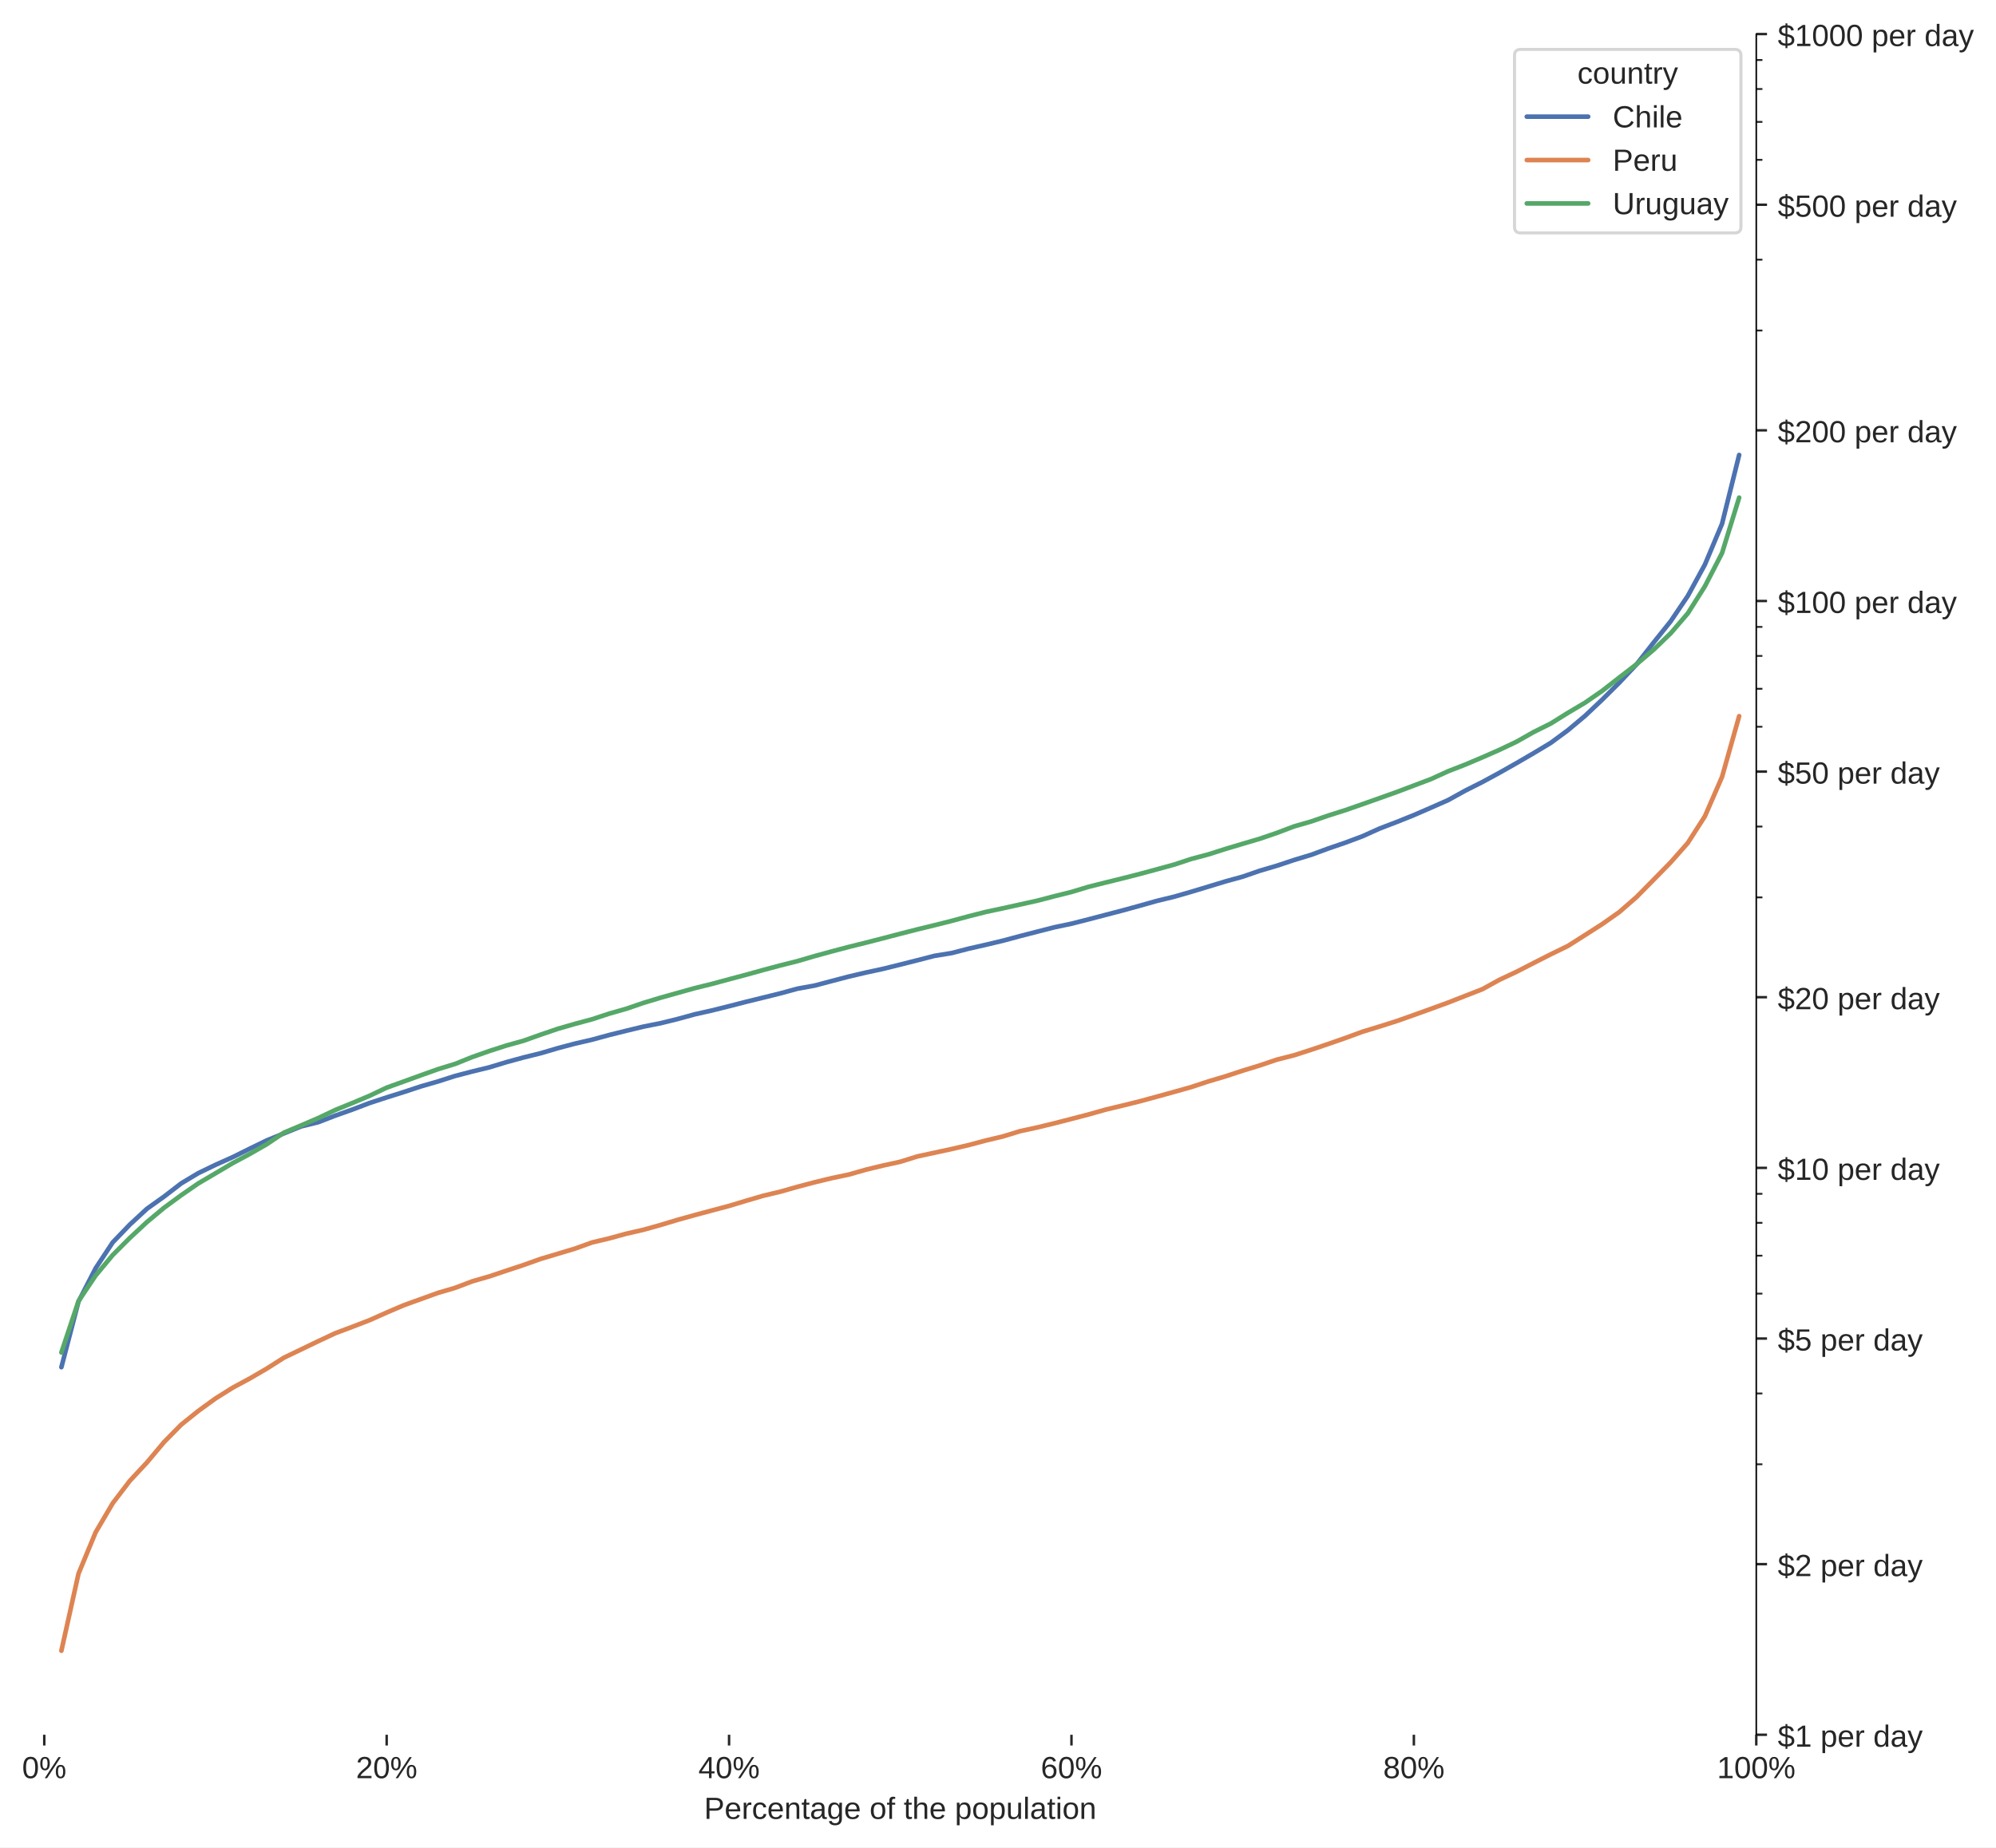
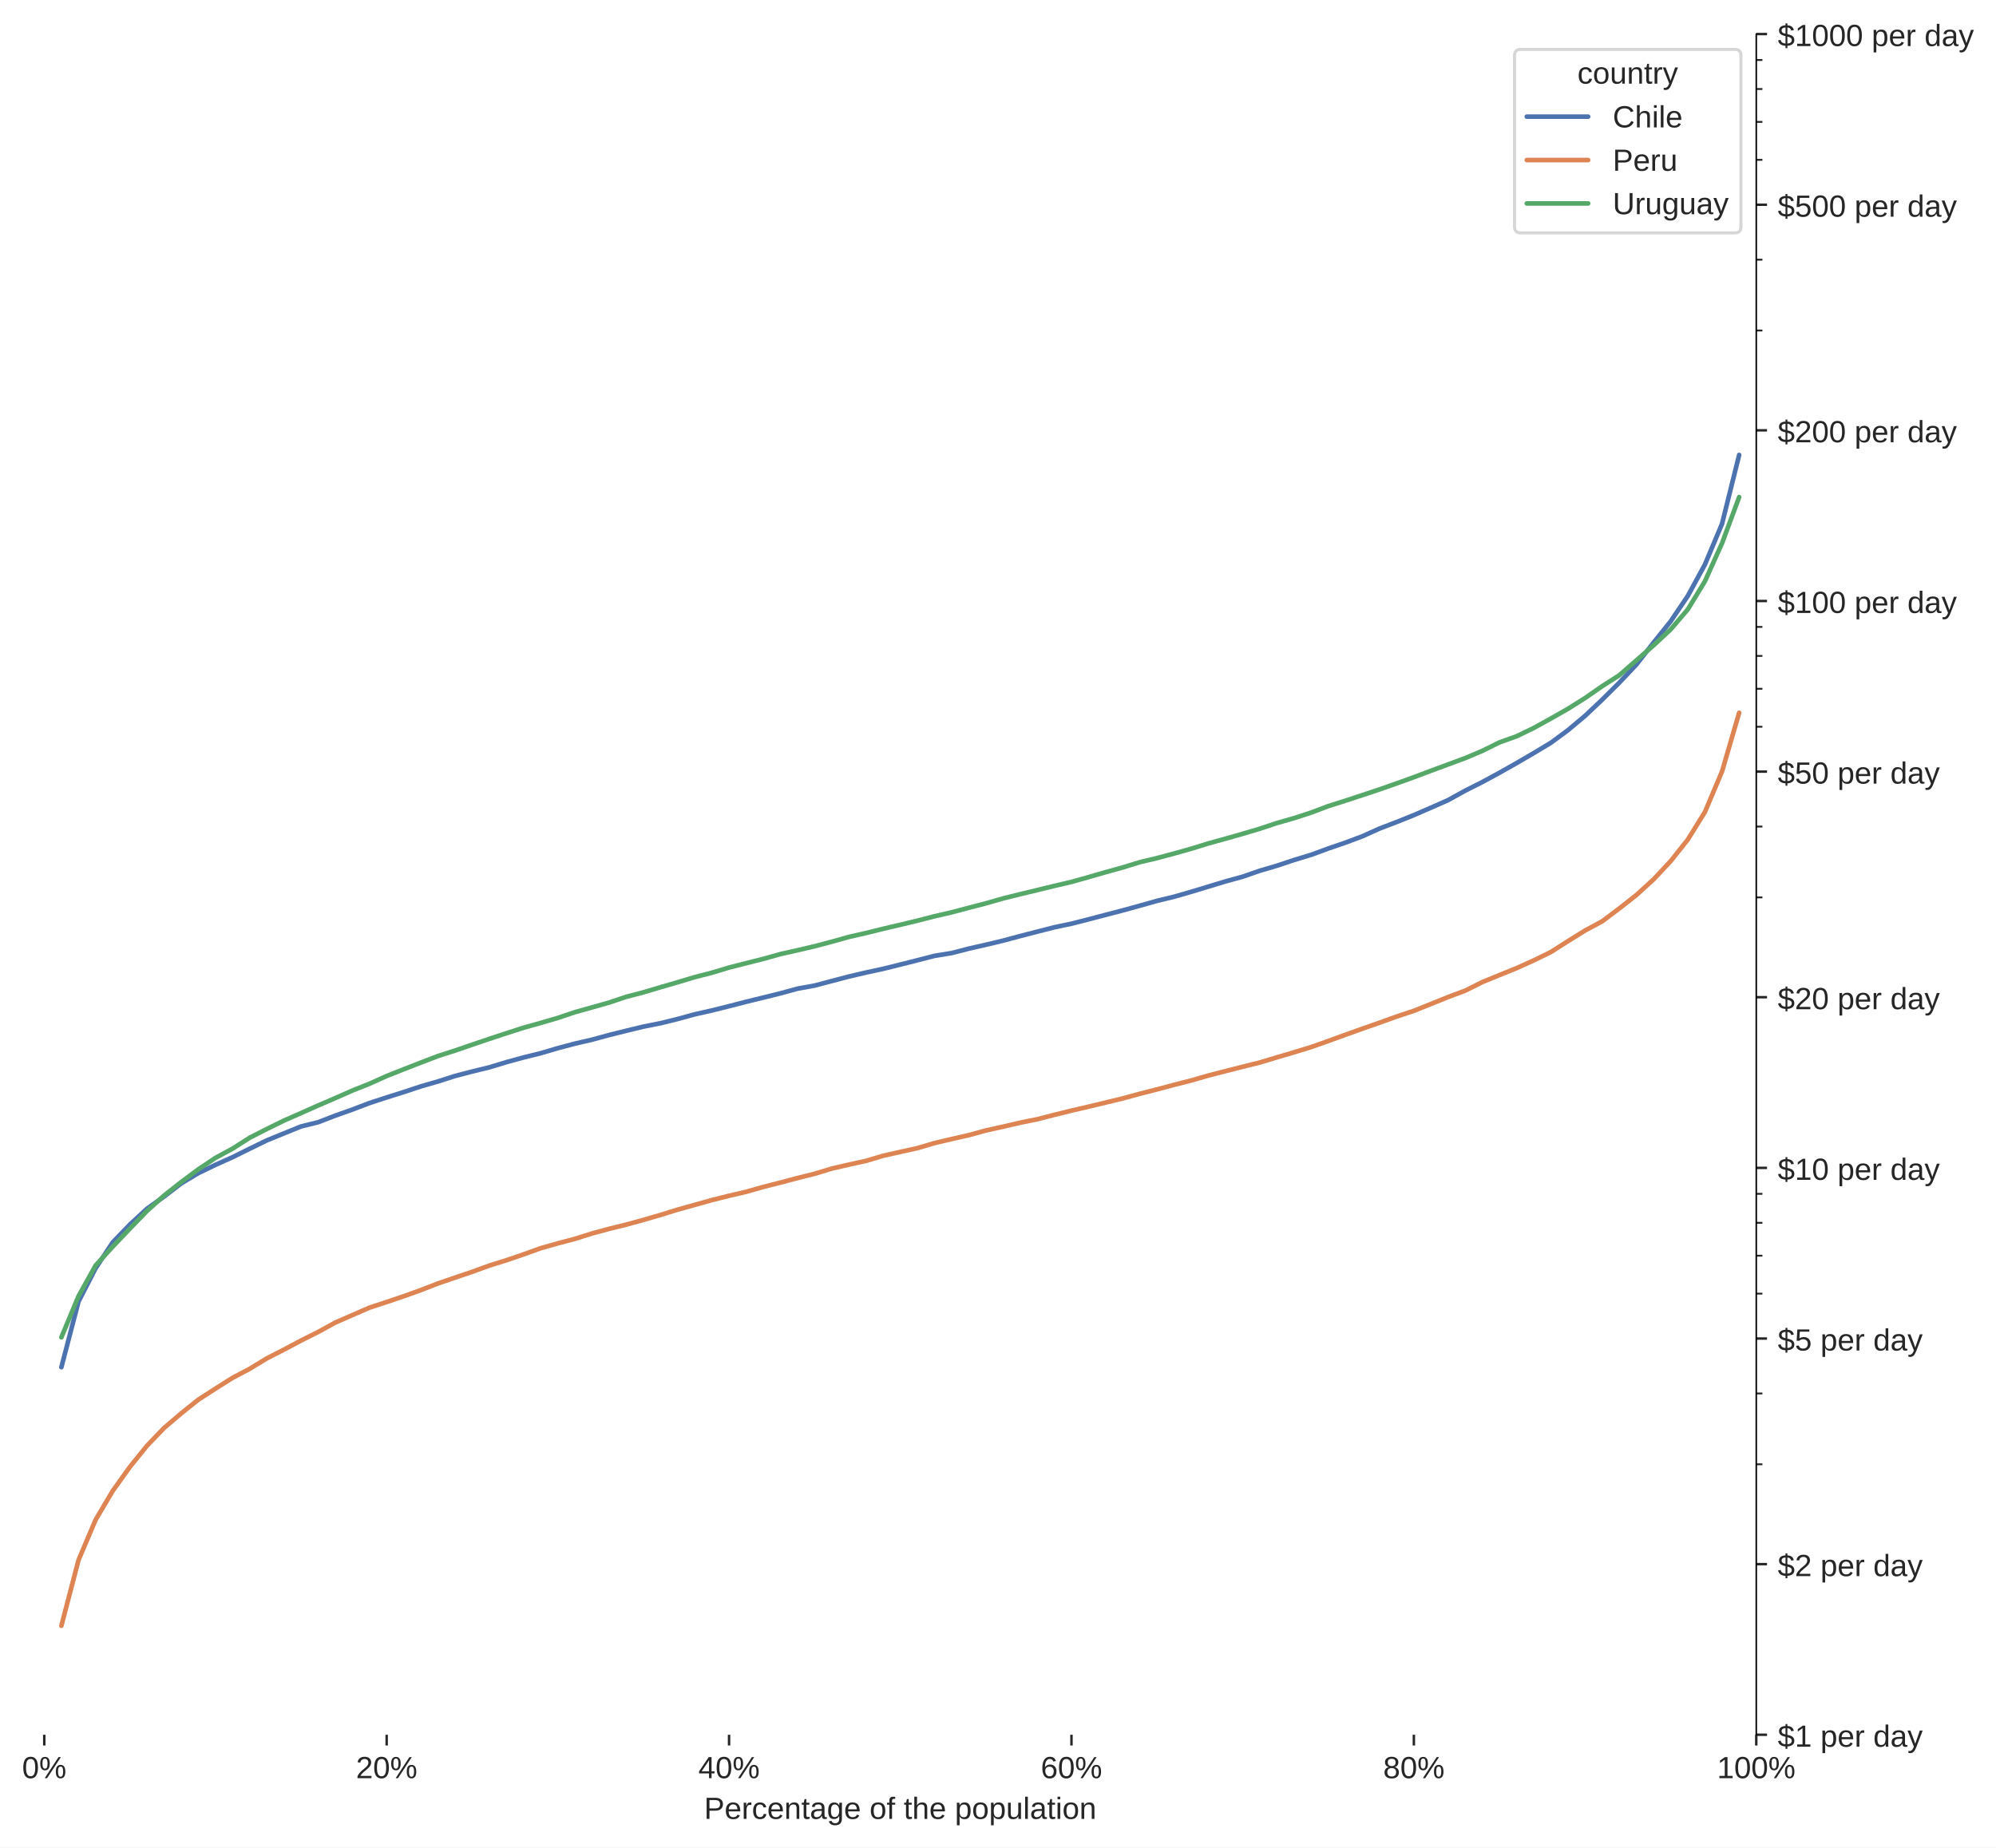
<svg xmlns="http://www.w3.org/2000/svg" xmlns:xlink="http://www.w3.org/1999/xlink" width="650.561pt" height="602.238pt" viewBox="0 0 650.561 602.238" version="1.1">
  <defs>
    <style type="text/css">*{stroke-linejoin: round; stroke-linecap: butt}</style>
  </defs>
  <g id="figure_1">
    <g id="patch_1">
      <path d="M 0 602.238  L 650.561 602.238  L 650.561 0  L 0 0  z " style="fill: #ffffff" />
    </g>
    <g id="axes_1">
      <g id="patch_2">
        <path d="M 14.427 565.509  L 572.427 565.509  L 572.427 11.109  L 14.427 11.109  z " style="fill: #ffffff" />
      </g>
      <g id="matplotlib.axis_1">
        <g id="xtick_1">
          <g id="line2d_1">
            <defs>
-               <path id="mea0e29b76a" d="M 0 0  L 0 3.5  " style="stroke: #262626; stroke-width: 0.8" />
+               <path id="m0d40801819" d="M 0 0  L 0 3.5  " style="stroke: #262626; stroke-width: 0.8" />
            </defs>
            <g>
-               <use xlink:href="#mea0e29b76a" x="14.427" y="565.509" style="fill: #262626; stroke: #262626; stroke-width: 0.8" />
+               <use xlink:href="#m0d40801819" x="14.427" y="565.509" style="fill: #262626; stroke: #262626; stroke-width: 0.8" />
            </g>
          </g>
          <g id="text_1">
            <text style="font-size: 10px; font-family: 'Arial', 'DejaVu Sans', 'Liberation Sans', 'Bitstream Vera Sans', sans-serif; text-anchor: middle; fill: #262626" x="14.427" y="579.666" transform="rotate(-0 14.42656 579.6664)">0%</text>
          </g>
        </g>
        <g id="xtick_2">
          <g id="line2d_2">
            <g>
-               <use xlink:href="#mea0e29b76a" x="126.027" y="565.509" style="fill: #262626; stroke: #262626; stroke-width: 0.8" />
+               <use xlink:href="#m0d40801819" x="126.027" y="565.509" style="fill: #262626; stroke: #262626; stroke-width: 0.8" />
            </g>
          </g>
          <g id="text_2">
            <text style="font-size: 10px; font-family: 'Arial', 'DejaVu Sans', 'Liberation Sans', 'Bitstream Vera Sans', sans-serif; text-anchor: middle; fill: #262626" x="126.027" y="579.666" transform="rotate(-0 126.0266 579.6664)">20%</text>
          </g>
        </g>
        <g id="xtick_3">
          <g id="line2d_3">
            <g>
-               <use xlink:href="#mea0e29b76a" x="237.627" y="565.509" style="fill: #262626; stroke: #262626; stroke-width: 0.8" />
+               <use xlink:href="#m0d40801819" x="237.627" y="565.509" style="fill: #262626; stroke: #262626; stroke-width: 0.8" />
            </g>
          </g>
          <g id="text_3">
            <text style="font-size: 10px; font-family: 'Arial', 'DejaVu Sans', 'Liberation Sans', 'Bitstream Vera Sans', sans-serif; text-anchor: middle; fill: #262626" x="237.627" y="579.666" transform="rotate(-0 237.6266 579.6664)">40%</text>
          </g>
        </g>
        <g id="xtick_4">
          <g id="line2d_4">
            <g>
-               <use xlink:href="#mea0e29b76a" x="349.227" y="565.509" style="fill: #262626; stroke: #262626; stroke-width: 0.8" />
+               <use xlink:href="#m0d40801819" x="349.227" y="565.509" style="fill: #262626; stroke: #262626; stroke-width: 0.8" />
            </g>
          </g>
          <g id="text_4">
            <text style="font-size: 10px; font-family: 'Arial', 'DejaVu Sans', 'Liberation Sans', 'Bitstream Vera Sans', sans-serif; text-anchor: middle; fill: #262626" x="349.227" y="579.666" transform="rotate(-0 349.2266 579.6664)">60%</text>
          </g>
        </g>
        <g id="xtick_5">
          <g id="line2d_5">
            <g>
-               <use xlink:href="#mea0e29b76a" x="460.827" y="565.509" style="fill: #262626; stroke: #262626; stroke-width: 0.8" />
+               <use xlink:href="#m0d40801819" x="460.827" y="565.509" style="fill: #262626; stroke: #262626; stroke-width: 0.8" />
            </g>
          </g>
          <g id="text_5">
            <text style="font-size: 10px; font-family: 'Arial', 'DejaVu Sans', 'Liberation Sans', 'Bitstream Vera Sans', sans-serif; text-anchor: middle; fill: #262626" x="460.827" y="579.666" transform="rotate(-0 460.8266 579.6664)">80%</text>
          </g>
        </g>
        <g id="xtick_6">
          <g id="line2d_6">
            <g>
-               <use xlink:href="#mea0e29b76a" x="572.427" y="565.509" style="fill: #262626; stroke: #262626; stroke-width: 0.8" />
+               <use xlink:href="#m0d40801819" x="572.427" y="565.509" style="fill: #262626; stroke: #262626; stroke-width: 0.8" />
            </g>
          </g>
          <g id="text_6">
            <text style="font-size: 10px; font-family: 'Arial', 'DejaVu Sans', 'Liberation Sans', 'Bitstream Vera Sans', sans-serif; text-anchor: middle; fill: #262626" x="572.427" y="579.666" transform="rotate(-0 572.4266 579.6664)">100%</text>
          </g>
        </g>
        <g id="text_7">
          <text style="font-size: 10px; font-family: 'Arial', 'DejaVu Sans', 'Liberation Sans', 'Bitstream Vera Sans', sans-serif; text-anchor: middle; fill: #262626" x="293.427" y="592.934" transform="rotate(-0 293.4266 592.9336)">Percentage of the population</text>
        </g>
      </g>
      <g id="matplotlib.axis_2">
        <g id="ytick_1">
          <g id="line2d_7">
            <defs>
-               <path id="m2579747f60" d="M 0 0  L 3.5 0  " style="stroke: #262626; stroke-width: 0.8" />
+               <path id="me473efea95" d="M 0 0  L 3.5 0  " style="stroke: #262626; stroke-width: 0.8" />
            </defs>
            <g>
-               <use xlink:href="#m2579747f60" x="572.427" y="565.509" style="fill: #262626; stroke: #262626; stroke-width: 0.8" />
+               <use xlink:href="#me473efea95" x="572.427" y="565.509" style="fill: #262626; stroke: #262626; stroke-width: 0.8" />
            </g>
          </g>
          <g id="text_8">
            <text style="font-size: 10px; font-family: 'Arial', 'DejaVu Sans', 'Liberation Sans', 'Bitstream Vera Sans', sans-serif; text-anchor: start; fill: #262626" x="579.427" y="569.417" transform="rotate(-0 579.4266 569.4172)">$1 per day</text>
          </g>
        </g>
        <g id="ytick_2">
          <g id="line2d_8">
            <g>
-               <use xlink:href="#m2579747f60" x="572.427" y="509.878" style="fill: #262626; stroke: #262626; stroke-width: 0.8" />
+               <use xlink:href="#me473efea95" x="572.427" y="509.878" style="fill: #262626; stroke: #262626; stroke-width: 0.8" />
            </g>
          </g>
          <g id="text_9">
            <text style="font-size: 10px; font-family: 'Arial', 'DejaVu Sans', 'Liberation Sans', 'Bitstream Vera Sans', sans-serif; text-anchor: start; fill: #262626" x="579.427" y="513.787" transform="rotate(-0 579.4266 513.7868)">$2 per day</text>
          </g>
        </g>
        <g id="ytick_3">
          <g id="line2d_9">
            <g>
-               <use xlink:href="#m2579747f60" x="572.427" y="436.339" style="fill: #262626; stroke: #262626; stroke-width: 0.8" />
+               <use xlink:href="#me473efea95" x="572.427" y="436.339" style="fill: #262626; stroke: #262626; stroke-width: 0.8" />
            </g>
          </g>
          <g id="text_10">
            <text style="font-size: 10px; font-family: 'Arial', 'DejaVu Sans', 'Liberation Sans', 'Bitstream Vera Sans', sans-serif; text-anchor: start; fill: #262626" x="579.427" y="440.248" transform="rotate(-0 579.4266 440.2475)">$5 per day</text>
          </g>
        </g>
        <g id="ytick_4">
          <g id="line2d_10">
            <g>
-               <use xlink:href="#m2579747f60" x="572.427" y="380.709" style="fill: #262626; stroke: #262626; stroke-width: 0.8" />
+               <use xlink:href="#me473efea95" x="572.427" y="380.709" style="fill: #262626; stroke: #262626; stroke-width: 0.8" />
            </g>
          </g>
          <g id="text_11">
            <text style="font-size: 10px; font-family: 'Arial', 'DejaVu Sans', 'Liberation Sans', 'Bitstream Vera Sans', sans-serif; text-anchor: start; fill: #262626" x="579.427" y="384.617" transform="rotate(-0 579.4266 384.6172)">$10 per day</text>
          </g>
        </g>
        <g id="ytick_5">
          <g id="line2d_11">
            <g>
-               <use xlink:href="#m2579747f60" x="572.427" y="325.078" style="fill: #262626; stroke: #262626; stroke-width: 0.8" />
+               <use xlink:href="#me473efea95" x="572.427" y="325.078" style="fill: #262626; stroke: #262626; stroke-width: 0.8" />
            </g>
          </g>
          <g id="text_12">
            <text style="font-size: 10px; font-family: 'Arial', 'DejaVu Sans', 'Liberation Sans', 'Bitstream Vera Sans', sans-serif; text-anchor: start; fill: #262626" x="579.427" y="328.987" transform="rotate(-0 579.4266 328.9868)">$20 per day</text>
          </g>
        </g>
        <g id="ytick_6">
          <g id="line2d_12">
            <g>
-               <use xlink:href="#m2579747f60" x="572.427" y="251.539" style="fill: #262626; stroke: #262626; stroke-width: 0.8" />
+               <use xlink:href="#me473efea95" x="572.427" y="251.539" style="fill: #262626; stroke: #262626; stroke-width: 0.8" />
            </g>
          </g>
          <g id="text_13">
            <text style="font-size: 10px; font-family: 'Arial', 'DejaVu Sans', 'Liberation Sans', 'Bitstream Vera Sans', sans-serif; text-anchor: start; fill: #262626" x="579.427" y="255.448" transform="rotate(-0 579.4266 255.4475)">$50 per day</text>
          </g>
        </g>
        <g id="ytick_7">
          <g id="line2d_13">
            <g>
-               <use xlink:href="#m2579747f60" x="572.427" y="195.909" style="fill: #262626; stroke: #262626; stroke-width: 0.8" />
+               <use xlink:href="#me473efea95" x="572.427" y="195.909" style="fill: #262626; stroke: #262626; stroke-width: 0.8" />
            </g>
          </g>
          <g id="text_14">
            <text style="font-size: 10px; font-family: 'Arial', 'DejaVu Sans', 'Liberation Sans', 'Bitstream Vera Sans', sans-serif; text-anchor: start; fill: #262626" x="579.427" y="199.817" transform="rotate(-0 579.4266 199.8172)">$100 per day</text>
          </g>
        </g>
        <g id="ytick_8">
          <g id="line2d_14">
            <g>
-               <use xlink:href="#m2579747f60" x="572.427" y="140.278" style="fill: #262626; stroke: #262626; stroke-width: 0.8" />
+               <use xlink:href="#me473efea95" x="572.427" y="140.278" style="fill: #262626; stroke: #262626; stroke-width: 0.8" />
            </g>
          </g>
          <g id="text_15">
            <text style="font-size: 10px; font-family: 'Arial', 'DejaVu Sans', 'Liberation Sans', 'Bitstream Vera Sans', sans-serif; text-anchor: start; fill: #262626" x="579.427" y="144.187" transform="rotate(-0 579.4266 144.1868)">$200 per day</text>
          </g>
        </g>
        <g id="ytick_9">
          <g id="line2d_15">
            <g>
-               <use xlink:href="#m2579747f60" x="572.427" y="66.739" style="fill: #262626; stroke: #262626; stroke-width: 0.8" />
+               <use xlink:href="#me473efea95" x="572.427" y="66.739" style="fill: #262626; stroke: #262626; stroke-width: 0.8" />
            </g>
          </g>
          <g id="text_16">
            <text style="font-size: 10px; font-family: 'Arial', 'DejaVu Sans', 'Liberation Sans', 'Bitstream Vera Sans', sans-serif; text-anchor: start; fill: #262626" x="579.427" y="70.648" transform="rotate(-0 579.4266 70.64753)">$500 per day</text>
          </g>
        </g>
        <g id="ytick_10">
          <g id="line2d_16">
            <g>
-               <use xlink:href="#m2579747f60" x="572.427" y="11.109" style="fill: #262626; stroke: #262626; stroke-width: 0.8" />
+               <use xlink:href="#me473efea95" x="572.427" y="11.109" style="fill: #262626; stroke: #262626; stroke-width: 0.8" />
            </g>
          </g>
          <g id="text_17">
            <text style="font-size: 10px; font-family: 'Arial', 'DejaVu Sans', 'Liberation Sans', 'Bitstream Vera Sans', sans-serif; text-anchor: start; fill: #262626" x="579.427" y="15.017" transform="rotate(-0 579.4266 15.01719)">$1000 per day</text>
          </g>
        </g>
        <g id="ytick_11">
          <g id="line2d_17">
            <defs>
-               <path id="m0630d7c5f7" d="M 0 0  L 2 0  " style="stroke: #262626; stroke-width: 0.6" />
+               <path id="mdd8d6493f8" d="M 0 0  L 2 0  " style="stroke: #262626; stroke-width: 0.6" />
            </defs>
            <g>
-               <use xlink:href="#m0630d7c5f7" x="572.427" y="477.337" style="fill: #262626; stroke: #262626; stroke-width: 0.6" />
+               <use xlink:href="#mdd8d6493f8" x="572.427" y="477.337" style="fill: #262626; stroke: #262626; stroke-width: 0.6" />
            </g>
          </g>
        </g>
        <g id="ytick_12">
          <g id="line2d_18">
            <g>
-               <use xlink:href="#m0630d7c5f7" x="572.427" y="454.248" style="fill: #262626; stroke: #262626; stroke-width: 0.6" />
+               <use xlink:href="#mdd8d6493f8" x="572.427" y="454.248" style="fill: #262626; stroke: #262626; stroke-width: 0.6" />
            </g>
          </g>
        </g>
        <g id="ytick_13">
          <g id="line2d_19">
            <g>
-               <use xlink:href="#m0630d7c5f7" x="572.427" y="421.706" style="fill: #262626; stroke: #262626; stroke-width: 0.6" />
+               <use xlink:href="#mdd8d6493f8" x="572.427" y="421.706" style="fill: #262626; stroke: #262626; stroke-width: 0.6" />
            </g>
          </g>
        </g>
        <g id="ytick_14">
          <g id="line2d_20">
            <g>
-               <use xlink:href="#m0630d7c5f7" x="572.427" y="409.334" style="fill: #262626; stroke: #262626; stroke-width: 0.6" />
+               <use xlink:href="#mdd8d6493f8" x="572.427" y="409.334" style="fill: #262626; stroke: #262626; stroke-width: 0.6" />
            </g>
          </g>
        </g>
        <g id="ytick_15">
          <g id="line2d_21">
            <g>
-               <use xlink:href="#m0630d7c5f7" x="572.427" y="398.618" style="fill: #262626; stroke: #262626; stroke-width: 0.6" />
+               <use xlink:href="#mdd8d6493f8" x="572.427" y="398.618" style="fill: #262626; stroke: #262626; stroke-width: 0.6" />
            </g>
          </g>
        </g>
        <g id="ytick_16">
          <g id="line2d_22">
            <g>
-               <use xlink:href="#m0630d7c5f7" x="572.427" y="389.165" style="fill: #262626; stroke: #262626; stroke-width: 0.6" />
+               <use xlink:href="#mdd8d6493f8" x="572.427" y="389.165" style="fill: #262626; stroke: #262626; stroke-width: 0.6" />
            </g>
          </g>
        </g>
        <g id="ytick_17">
          <g id="line2d_23">
            <g>
-               <use xlink:href="#m0630d7c5f7" x="572.427" y="292.537" style="fill: #262626; stroke: #262626; stroke-width: 0.6" />
+               <use xlink:href="#mdd8d6493f8" x="572.427" y="292.537" style="fill: #262626; stroke: #262626; stroke-width: 0.6" />
            </g>
          </g>
        </g>
        <g id="ytick_18">
          <g id="line2d_24">
            <g>
-               <use xlink:href="#m0630d7c5f7" x="572.427" y="269.448" style="fill: #262626; stroke: #262626; stroke-width: 0.6" />
+               <use xlink:href="#mdd8d6493f8" x="572.427" y="269.448" style="fill: #262626; stroke: #262626; stroke-width: 0.6" />
            </g>
          </g>
        </g>
        <g id="ytick_19">
          <g id="line2d_25">
            <g>
-               <use xlink:href="#m0630d7c5f7" x="572.427" y="236.906" style="fill: #262626; stroke: #262626; stroke-width: 0.6" />
+               <use xlink:href="#mdd8d6493f8" x="572.427" y="236.906" style="fill: #262626; stroke: #262626; stroke-width: 0.6" />
            </g>
          </g>
        </g>
        <g id="ytick_20">
          <g id="line2d_26">
            <g>
-               <use xlink:href="#m0630d7c5f7" x="572.427" y="224.534" style="fill: #262626; stroke: #262626; stroke-width: 0.6" />
+               <use xlink:href="#mdd8d6493f8" x="572.427" y="224.534" style="fill: #262626; stroke: #262626; stroke-width: 0.6" />
            </g>
          </g>
        </g>
        <g id="ytick_21">
          <g id="line2d_27">
            <g>
-               <use xlink:href="#m0630d7c5f7" x="572.427" y="213.818" style="fill: #262626; stroke: #262626; stroke-width: 0.6" />
+               <use xlink:href="#mdd8d6493f8" x="572.427" y="213.818" style="fill: #262626; stroke: #262626; stroke-width: 0.6" />
            </g>
          </g>
        </g>
        <g id="ytick_22">
          <g id="line2d_28">
            <g>
-               <use xlink:href="#m0630d7c5f7" x="572.427" y="204.365" style="fill: #262626; stroke: #262626; stroke-width: 0.6" />
+               <use xlink:href="#mdd8d6493f8" x="572.427" y="204.365" style="fill: #262626; stroke: #262626; stroke-width: 0.6" />
            </g>
          </g>
        </g>
        <g id="ytick_23">
          <g id="line2d_29">
            <g>
-               <use xlink:href="#m0630d7c5f7" x="572.427" y="107.737" style="fill: #262626; stroke: #262626; stroke-width: 0.6" />
+               <use xlink:href="#mdd8d6493f8" x="572.427" y="107.737" style="fill: #262626; stroke: #262626; stroke-width: 0.6" />
            </g>
          </g>
        </g>
        <g id="ytick_24">
          <g id="line2d_30">
            <g>
-               <use xlink:href="#m0630d7c5f7" x="572.427" y="84.648" style="fill: #262626; stroke: #262626; stroke-width: 0.6" />
+               <use xlink:href="#mdd8d6493f8" x="572.427" y="84.648" style="fill: #262626; stroke: #262626; stroke-width: 0.6" />
            </g>
          </g>
        </g>
        <g id="ytick_25">
          <g id="line2d_31">
            <g>
-               <use xlink:href="#m0630d7c5f7" x="572.427" y="52.106" style="fill: #262626; stroke: #262626; stroke-width: 0.6" />
+               <use xlink:href="#mdd8d6493f8" x="572.427" y="52.106" style="fill: #262626; stroke: #262626; stroke-width: 0.6" />
            </g>
          </g>
        </g>
        <g id="ytick_26">
          <g id="line2d_32">
            <g>
-               <use xlink:href="#m0630d7c5f7" x="572.427" y="39.734" style="fill: #262626; stroke: #262626; stroke-width: 0.6" />
+               <use xlink:href="#mdd8d6493f8" x="572.427" y="39.734" style="fill: #262626; stroke: #262626; stroke-width: 0.6" />
            </g>
          </g>
        </g>
        <g id="ytick_27">
          <g id="line2d_33">
            <g>
-               <use xlink:href="#m0630d7c5f7" x="572.427" y="29.018" style="fill: #262626; stroke: #262626; stroke-width: 0.6" />
+               <use xlink:href="#mdd8d6493f8" x="572.427" y="29.018" style="fill: #262626; stroke: #262626; stroke-width: 0.6" />
            </g>
          </g>
        </g>
        <g id="ytick_28">
          <g id="line2d_34">
            <g>
-               <use xlink:href="#m0630d7c5f7" x="572.427" y="19.565" style="fill: #262626; stroke: #262626; stroke-width: 0.6" />
+               <use xlink:href="#mdd8d6493f8" x="572.427" y="19.565" style="fill: #262626; stroke: #262626; stroke-width: 0.6" />
            </g>
          </g>
        </g>
      </g>
      <g id="FillBetweenPolyCollection_1" />
      <g id="FillBetweenPolyCollection_2" />
      <g id="FillBetweenPolyCollection_3" />
      <g id="line2d_35">
        <path d="M 20.007 445.688  L 25.587 424.285  L 31.167 413.426  L 36.747 404.986  L 42.327 399.189  L 47.907 394.03  L 53.487 390.057  L 59.067 385.761  L 64.647 382.418  L 70.227 379.724  L 75.807 377.228  L 81.387 374.46  L 86.967 371.745  L 92.547 369.468  L 98.127 367.199  L 103.707 365.827  L 109.287 363.673  L 114.867 361.694  L 120.447 359.568  L 126.027 357.746  L 131.607 355.982  L 137.187 354.145  L 142.767 352.532  L 148.347 350.742  L 153.927 349.29  L 159.507 347.929  L 165.087 346.234  L 170.667 344.71  L 176.247 343.329  L 181.827 341.685  L 187.407 340.203  L 192.987 338.914  L 198.567 337.392  L 204.147 336.006  L 209.727 334.658  L 215.307 333.551  L 220.887 332.174  L 226.467 330.647  L 232.047 329.39  L 237.627 328  L 243.207 326.563  L 248.787 325.194  L 254.367 323.813  L 259.947 322.287  L 265.527 321.278  L 271.107 319.794  L 276.687 318.334  L 282.267 317.027  L 287.847 315.823  L 293.427 314.44  L 299.007 313.029  L 304.587 311.591  L 310.167 310.687  L 315.747 309.243  L 321.327 307.979  L 326.907 306.645  L 332.487 305.145  L 338.067 303.709  L 343.647 302.28  L 349.227 301.108  L 354.807 299.686  L 360.387 298.226  L 365.967 296.769  L 371.547 295.234  L 377.127 293.66  L 382.707 292.311  L 388.287 290.701  L 393.867 289.014  L 399.447 287.317  L 405.027 285.78  L 410.607 283.851  L 416.187 282.206  L 421.767 280.348  L 427.347 278.657  L 432.927 276.598  L 438.507 274.688  L 444.087 272.599  L 449.667 270.085  L 455.247 267.947  L 460.827 265.708  L 466.407 263.288  L 471.987 260.826  L 477.567 257.74  L 483.147 254.931  L 488.727 251.901  L 494.307 248.746  L 499.887 245.5  L 505.467 242.146  L 511.047 238.03  L 516.627 233.353  L 522.207 228.082  L 527.787 222.532  L 533.367 216.614  L 538.947 209.494  L 544.527 202.533  L 550.107 194.271  L 555.687 184.029  L 561.267 170.747  L 566.847 148.305  " style="fill: none; stroke: #4c72b0; stroke-width: 1.5; stroke-linecap: round" />
      </g>
      <g id="line2d_36">
-         <path d="M 20.007 538.123  L 25.587 512.992  L 31.167 499.519  L 36.747 490.018  L 42.327 482.714  L 47.907 476.728  L 53.487 470.076  L 59.067 464.414  L 64.647 459.935  L 70.227 455.89  L 75.807 452.388  L 81.387 449.38  L 86.967 446.132  L 92.547 442.582  L 98.127 439.904  L 103.707 437.216  L 109.287 434.604  L 114.867 432.51  L 120.447 430.357  L 126.027 427.867  L 131.607 425.485  L 137.187 423.474  L 142.767 421.455  L 148.347 419.814  L 153.927 417.697  L 159.507 416.08  L 165.087 414.21  L 170.667 412.361  L 176.247 410.372  L 181.827 408.708  L 187.407 407.029  L 192.987 405.017  L 198.567 403.691  L 204.147 402.164  L 209.727 400.886  L 215.307 399.319  L 220.887 397.641  L 226.467 396.091  L 232.047 394.593  L 237.627 393.109  L 243.207 391.424  L 248.787 389.787  L 254.367 388.459  L 259.947 386.871  L 265.527 385.403  L 271.107 384.046  L 276.687 382.881  L 282.267 381.286  L 287.847 379.94  L 293.427 378.714  L 299.007 376.975  L 304.587 375.769  L 310.167 374.567  L 315.747 373.269  L 321.327 371.783  L 326.907 370.454  L 332.487 368.736  L 338.067 367.53  L 343.647 366.175  L 349.227 364.745  L 354.807 363.286  L 360.387 361.716  L 365.967 360.374  L 371.547 358.993  L 377.127 357.469  L 382.707 355.931  L 388.287 354.357  L 393.867 352.517  L 399.447 350.856  L 405.027 349.022  L 410.607 347.308  L 416.187 345.42  L 421.767 344.004  L 427.347 342.204  L 432.927 340.315  L 438.507 338.368  L 444.087 336.321  L 449.667 334.619  L 455.247 332.847  L 460.827 330.87  L 466.407 328.865  L 471.987 326.823  L 477.567 324.641  L 483.147 322.462  L 488.727 319.393  L 494.307 316.77  L 499.887 313.906  L 505.467 311.076  L 511.047 308.354  L 516.627 304.811  L 522.207 301.243  L 527.787 297.31  L 533.367 292.451  L 538.947 286.797  L 544.527 281.105  L 550.107 274.79  L 555.687 266.082  L 561.267 253.259  L 566.847 233.459  " style="fill: none; stroke: #dd8452; stroke-width: 1.5; stroke-linecap: round" />
+         <path d="M 20.007 529.973  L 25.587 508.574  L 31.167 495.425  L 36.747 485.998  L 42.327 478.198  L 47.907 471.292  L 53.487 465.486  L 59.067 460.735  L 64.647 456.264  L 70.227 452.674  L 75.807 449.148  L 81.387 446.21  L 86.967 442.807  L 92.547 439.955  L 98.127 436.993  L 103.707 434.189  L 109.287 431.139  L 114.867 428.697  L 120.447 426.265  L 126.027 424.434  L 131.607 422.55  L 137.187 420.545  L 142.767 418.384  L 148.347 416.469  L 153.927 414.582  L 159.507 412.545  L 165.087 410.812  L 170.667 408.902  L 176.247 406.891  L 181.827 405.312  L 187.407 403.839  L 192.987 402.079  L 198.567 400.571  L 204.147 399.2  L 209.727 397.668  L 215.307 396.044  L 220.887 394.315  L 226.467 392.769  L 232.047 391.2  L 237.627 389.806  L 243.207 388.506  L 248.787 386.919  L 254.367 385.501  L 259.947 384.021  L 265.527 382.635  L 271.107 380.935  L 276.687 379.649  L 282.267 378.43  L 287.847 376.759  L 293.427 375.506  L 299.007 374.278  L 304.587 372.624  L 310.167 371.31  L 315.747 370.048  L 321.327 368.519  L 326.907 367.283  L 332.487 365.985  L 338.067 364.854  L 343.647 363.421  L 349.227 362.048  L 354.807 360.754  L 360.387 359.412  L 365.967 358.065  L 371.547 356.541  L 377.127 355.119  L 382.707 353.636  L 388.287 352.209  L 393.867 350.603  L 399.447 349.165  L 405.027 347.748  L 410.607 346.362  L 416.187 344.682  L 421.767 343.033  L 427.347 341.327  L 432.927 339.35  L 438.507 337.323  L 444.087 335.322  L 449.667 333.38  L 455.247 331.362  L 460.827 329.519  L 466.407 327.271  L 471.987 325.019  L 477.567 322.937  L 483.147 320.141  L 488.727 317.857  L 494.307 315.598  L 499.887 313.077  L 505.467 310.356  L 511.047 306.799  L 516.627 303.345  L 522.207 300.327  L 527.787 296.142  L 533.367 291.752  L 538.947 286.664  L 544.527 280.711  L 550.107 273.698  L 555.687 264.702  L 561.267 251.479  L 566.847 232.351  " style="fill: none; stroke: #dd8452; stroke-width: 1.5; stroke-linecap: round" />
      </g>
      <g id="line2d_37">
-         <path d="M 20.007 440.892  L 25.587 424.13  L 31.167 415.81  L 36.747 409.115  L 42.327 403.541  L 47.907 398.361  L 53.487 393.703  L 59.067 389.616  L 64.647 385.761  L 70.227 382.484  L 75.807 379.18  L 81.387 376.184  L 86.967 372.991  L 92.547 369.217  L 98.127 366.879  L 103.707 364.479  L 109.287 361.836  L 114.867 359.554  L 120.447 357.211  L 126.027 354.556  L 131.607 352.547  L 137.187 350.518  L 142.767 348.532  L 148.347 346.819  L 153.927 344.574  L 159.507 342.613  L 165.087 340.816  L 170.667 339.257  L 176.247 337.271  L 181.827 335.371  L 187.407 333.762  L 192.987 332.263  L 198.567 330.429  L 204.147 328.835  L 209.727 326.923  L 215.307 325.237  L 220.887 323.67  L 226.467 322.112  L 232.047 320.738  L 237.627 319.229  L 243.207 317.748  L 248.787 316.197  L 254.367 314.706  L 259.947 313.304  L 265.527 311.666  L 271.107 310.143  L 276.687 308.67  L 282.267 307.285  L 287.847 305.85  L 293.427 304.388  L 299.007 302.959  L 304.587 301.606  L 310.167 300.198  L 315.747 298.688  L 321.327 297.271  L 326.907 296.081  L 332.487 294.852  L 338.067 293.615  L 343.647 292.16  L 349.227 290.768  L 354.807 289.083  L 360.387 287.683  L 365.967 286.309  L 371.547 284.878  L 377.127 283.37  L 382.707 281.843  L 388.287 279.996  L 393.867 278.514  L 399.447 276.735  L 405.027 275.064  L 410.607 273.418  L 416.187 271.509  L 421.767 269.398  L 427.347 267.791  L 432.927 265.862  L 438.507 264.09  L 444.087 262.148  L 449.667 260.171  L 455.247 258.181  L 460.827 256.071  L 466.407 253.964  L 471.987 251.417  L 477.567 249.248  L 483.147 246.887  L 488.727 244.432  L 494.307 241.782  L 499.887 238.625  L 505.467 235.849  L 511.047 232.371  L 516.627 229.064  L 522.207 225.207  L 527.787 220.852  L 533.367 216.564  L 538.947 211.809  L 544.527 206.445  L 550.107 199.95  L 555.687 191.115  L 561.267 180.29  L 566.847 162.206  " style="fill: none; stroke: #55a868; stroke-width: 1.5; stroke-linecap: round" />
+         <path d="M 20.007 435.943  L 25.587 422.543  L 31.167 412.51  L 36.747 406.377  L 42.327 400.508  L 47.907 394.753  L 53.487 389.723  L 59.067 385.32  L 64.647 381.177  L 70.227 377.449  L 75.807 374.439  L 81.387 370.88  L 86.967 368.034  L 92.547 365.293  L 98.127 362.841  L 103.707 360.367  L 109.287 357.958  L 114.867 355.5  L 120.447 353.273  L 126.027 350.767  L 131.607 348.556  L 137.187 346.381  L 142.767 344.244  L 148.347 342.455  L 153.927 340.537  L 159.507 338.649  L 165.087 336.807  L 170.667 335.019  L 176.247 333.454  L 181.827 331.828  L 187.407 329.942  L 192.987 328.388  L 198.567 326.804  L 204.147 324.935  L 209.727 323.48  L 215.307 321.817  L 220.887 320.192  L 226.467 318.524  L 232.047 317.09  L 237.627 315.407  L 243.207 313.987  L 248.787 312.584  L 254.367 311.018  L 259.947 309.77  L 265.527 308.455  L 271.107 306.988  L 276.687 305.423  L 282.267 304.151  L 287.847 302.773  L 293.427 301.467  L 299.007 300.126  L 304.587 298.696  L 310.167 297.401  L 315.747 295.93  L 321.327 294.481  L 326.907 292.878  L 332.487 291.496  L 338.067 290.155  L 343.647 288.793  L 349.227 287.488  L 354.807 285.923  L 360.387 284.309  L 365.967 282.765  L 371.547 281.045  L 377.127 279.726  L 382.707 278.229  L 388.287 276.662  L 393.867 274.934  L 399.447 273.402  L 405.027 271.807  L 410.607 270.157  L 416.187 268.301  L 421.767 266.709  L 427.347 264.889  L 432.927 262.782  L 438.507 261.016  L 444.087 259.184  L 449.667 257.322  L 455.247 255.364  L 460.827 253.353  L 466.407 251.256  L 471.987 249.192  L 477.567 247.127  L 483.147 244.77  L 488.727 242.006  L 494.307 240.018  L 499.887 237.317  L 505.467 234.242  L 511.047 231.061  L 516.627 227.556  L 522.207 223.681  L 527.787 220.119  L 533.367 215.253  L 538.947 210.376  L 544.527 205.174  L 550.107 198.65  L 555.687 189.493  L 561.267 177.089  L 566.847 162.048  " style="fill: none; stroke: #55a868; stroke-width: 1.5; stroke-linecap: round" />
      </g>
      <g id="line2d_38" />
      <g id="line2d_39" />
      <g id="line2d_40" />
      <g id="line2d_41">
        <path style="fill: none; stroke: #000000; stroke-width: 0.5; stroke-linecap: round" />
      </g>
      <g id="line2d_42">
        <path d="M 572.427 565.509  L 572.427 11.109  " style="fill: none; stroke: #000000; stroke-width: 0.5; stroke-linecap: round" />
      </g>
      <g id="legend_1">
        <g id="patch_3">
          <path d="M 495.631 75.924  L 565.427 75.924  Q 567.427 75.924 567.427 73.924  L 567.427 18.109  Q 567.427 16.109 565.427 16.109  L 495.631 16.109  Q 493.631 16.109 493.631 18.109  L 493.631 73.924  Q 493.631 75.924 495.631 75.924  z " style="fill: #ffffff; opacity: 0.8; stroke: #cccccc; stroke-linejoin: miter" />
        </g>
        <g id="text_18">
          <text style="font-size: 10px; font-family: 'Arial', 'DejaVu Sans', 'Liberation Sans', 'Bitstream Vera Sans', sans-serif; text-anchor: start; fill: #262626" x="514.134" y="27.266" transform="rotate(-0 514.1336 27.26641)">country</text>
        </g>
        <g id="line2d_43">
          <path d="M 497.631 38.029  L 507.631 38.029  L 517.631 38.029  " style="fill: none; stroke: #4c72b0; stroke-width: 1.5; stroke-linecap: round" />
        </g>
        <g id="text_19">
          <text style="font-size: 10px; font-family: 'Arial', 'DejaVu Sans', 'Liberation Sans', 'Bitstream Vera Sans', sans-serif; text-anchor: start; fill: #262626" x="525.631" y="41.529" transform="rotate(-0 525.6313 41.52891)">Chile</text>
        </g>
        <g id="line2d_44">
          <path d="M 497.631 52.174  L 507.631 52.174  L 517.631 52.174  " style="fill: none; stroke: #dd8452; stroke-width: 1.5; stroke-linecap: round" />
        </g>
        <g id="text_20">
          <text style="font-size: 10px; font-family: 'Arial', 'DejaVu Sans', 'Liberation Sans', 'Bitstream Vera Sans', sans-serif; text-anchor: start; fill: #262626" x="525.631" y="55.674" transform="rotate(-0 525.6313 55.67422)">Peru</text>
        </g>
        <g id="line2d_45">
          <path d="M 497.631 66.32  L 507.631 66.32  L 517.631 66.32  " style="fill: none; stroke: #55a868; stroke-width: 1.5; stroke-linecap: round" />
        </g>
        <g id="text_21">
          <text style="font-size: 10px; font-family: 'Arial', 'DejaVu Sans', 'Liberation Sans', 'Bitstream Vera Sans', sans-serif; text-anchor: start; fill: #262626" x="525.631" y="69.82" transform="rotate(-0 525.6313 69.81953)">Uruguay</text>
        </g>
      </g>
    </g>
  </g>
</svg>
